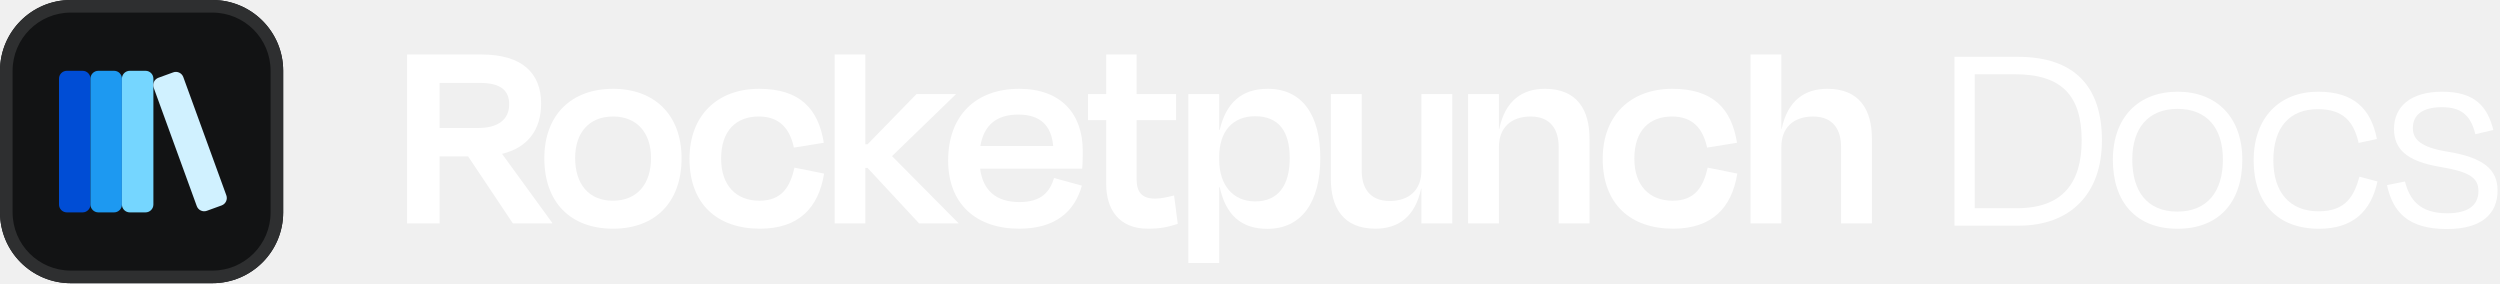
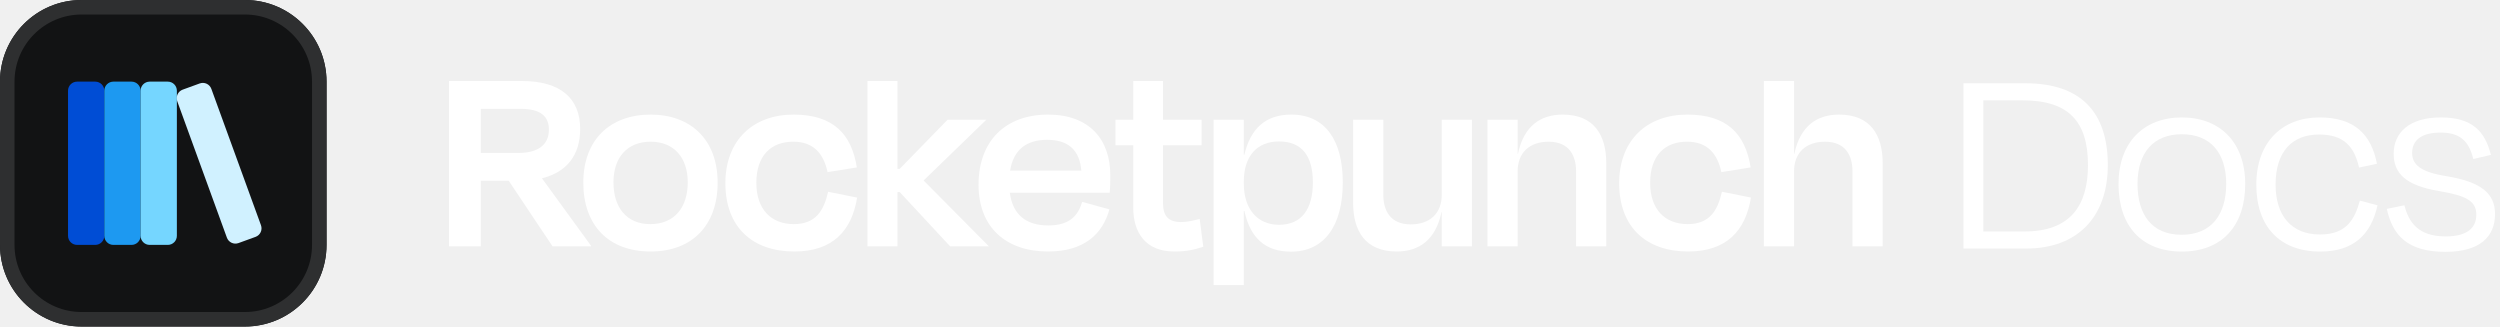
- <svg xmlns="http://www.w3.org/2000/svg" width="565" height="64" viewBox="0 0 565 64" fill="none">
-   <path d="M553.002 51.763C544.162 51.763 540.791 47.883 539.455 41.841L543.526 41.015C544.543 45.085 546.833 48.201 553.066 48.201C557.772 48.201 560.125 46.421 560.125 43.177C560.125 40.061 557.899 38.789 551.412 37.707C543.907 36.435 541.045 33.701 541.045 29.121C541.045 24.161 544.734 20.726 551.921 20.726C559.362 20.726 562.161 24.097 563.496 29.376L559.426 30.33C558.345 25.814 555.991 24.224 551.857 24.224C547.533 24.224 545.307 25.941 545.307 28.931C545.307 31.538 547.151 33.319 553.129 34.273C561.27 35.609 564.45 38.28 564.45 43.05C564.45 48.201 561.016 51.763 553.002 51.763Z" fill="white" />
-   <path d="M533.048 32.301C531.967 27.531 529.614 24.669 523.826 24.669C517.593 24.669 513.777 28.613 513.777 36.245C513.777 43.368 517.403 47.756 524.017 47.756C530.186 47.756 532.031 44.258 533.239 39.933L537.309 41.015C535.847 47.756 531.776 51.699 524.081 51.699C514.795 51.699 509.325 45.975 509.325 36.245C509.325 26.514 515.24 20.726 523.89 20.726C531.967 20.726 535.847 24.606 537.182 31.411L533.048 32.301Z" fill="white" />
-   <path d="M492.136 51.699C482.787 51.699 477.508 45.721 477.508 36.117C477.508 26.45 483.359 20.726 492.136 20.726C500.913 20.726 506.764 26.45 506.764 36.117C506.764 45.721 501.422 51.699 492.136 51.699ZM492.136 24.606C485.522 24.606 481.896 28.931 481.896 36.054C481.896 43.177 485.204 47.82 492.072 47.82C498.941 47.82 502.376 43.177 502.376 36.054C502.376 28.931 498.75 24.606 492.136 24.606Z" fill="white" />
-   <path d="M455.384 16.783H446.289V47.057H455.829C466.323 47.057 470.457 41.142 470.457 31.729C470.457 21.553 465.878 16.783 455.384 16.783ZM441.71 51V12.84H456.02C468.804 12.84 475.037 19.518 475.037 31.729C475.037 43.813 467.913 51 456.211 51H441.71Z" fill="white" />
-   <path fill-rule="evenodd" clip-rule="evenodd" d="M286.508 20.07C294.319 20.07 298.386 26.016 298.386 35.735C298.386 45.709 294.125 51.719 286.443 51.72C280.375 51.72 277.018 48.459 275.662 42.321H275.533V59.438H268.561V21.264H275.533V29.341H275.662C277.082 23.267 280.569 20.07 286.508 20.07ZM283.667 26.272C278.632 26.272 275.533 29.597 275.533 35.543V36.055C275.534 41.809 278.632 45.517 283.667 45.518C288.896 45.518 291.479 41.873 291.479 35.735C291.479 29.725 289.025 26.272 283.667 26.272Z" fill="white" />
-   <path fill-rule="evenodd" clip-rule="evenodd" d="M138.558 20.07C147.844 20.07 154.035 25.882 154.035 35.782C154.035 45.617 148.167 51.684 138.558 51.684C128.821 51.684 123.018 45.617 123.018 35.782C123.018 25.882 129.208 20.07 138.558 20.07ZM138.558 26.329C133.142 26.329 129.982 29.97 129.982 35.717C129.982 41.529 133.013 45.361 138.494 45.361C144.04 45.361 147.135 41.529 147.135 35.717C147.135 29.969 143.911 26.329 138.558 26.329Z" fill="white" />
-   <path d="M171.555 20.07C180.72 20.07 184.945 24.541 186.18 32.268L179.42 33.354C178.51 29.139 176.235 26.329 171.49 26.329C166.485 26.329 162.975 29.395 162.975 35.845C162.975 41.976 166.42 45.361 171.62 45.361C176.755 45.361 178.575 42.168 179.55 37.889L186.246 39.23C185.011 46.894 180.59 51.684 171.75 51.684C162.13 51.684 155.825 46.128 155.825 35.909C155.825 25.946 162.26 20.07 171.555 20.07Z" fill="white" />
-   <path fill-rule="evenodd" clip-rule="evenodd" d="M230.327 20.07C239.888 20.07 244.702 25.83 244.702 34.085C244.702 35.301 244.702 36.517 244.568 38.117H221.502C222.17 43.172 225.246 45.668 230.394 45.668C235.408 45.668 237.281 43.301 238.217 40.229L244.501 41.957C242.897 47.716 238.618 51.684 230.327 51.684C220.699 51.684 214.281 46.18 214.281 36.261C214.281 26.086 220.566 20.07 230.327 20.07ZM230.126 25.893C225.379 25.893 222.371 28.134 221.569 32.997H238.016C237.615 28.326 235.074 25.893 230.126 25.893Z" fill="white" />
-   <path d="M256.869 21.265H265.79V27.157H256.869V40.418C256.869 43.396 258.025 44.885 261.041 44.885C262.581 44.885 263.994 44.497 265.341 44.173L266.175 50.583C263.993 51.295 262.389 51.684 259.436 51.684C252.826 51.684 250.002 47.281 250.002 41.583V27.157H245.895V21.265H250.002V12.316H256.869V21.265Z" fill="white" />
-   <path d="M307.745 38.583C307.745 42.225 309.359 45.421 314.072 45.421C318.526 45.421 321.238 42.864 321.238 38.583V21.263H328.211V50.492H321.238V42.609H321.173C319.817 49.064 315.944 51.684 310.844 51.684C303.548 51.684 300.772 46.891 300.772 40.436V21.263H307.745V38.583Z" fill="white" />
-   <path d="M377.941 20.07C387.106 20.07 391.331 24.541 392.566 32.268L385.806 33.354C384.896 29.139 382.621 26.329 377.876 26.329C372.871 26.329 369.361 29.395 369.361 35.845C369.361 41.976 372.806 45.361 378.006 45.361C383.141 45.361 384.961 42.168 385.936 37.889L392.632 39.23C391.397 46.894 386.976 51.684 378.136 51.684C368.516 51.684 362.211 46.128 362.211 35.909C362.211 25.946 368.646 20.07 377.941 20.07Z" fill="white" />
-   <path fill-rule="evenodd" clip-rule="evenodd" d="M108.822 12.316C117.91 12.316 122.293 16.451 122.293 23.386C122.293 29.494 119.135 33.376 113.463 34.776L124.807 50.364V50.491H115.913L105.793 35.348H99.348V50.491H92V12.316H108.822ZM99.348 28.922H108.113C112.561 28.922 115.074 27.013 115.074 23.577C115.074 20.523 113.27 18.742 108.5 18.742H99.348V28.922Z" fill="white" />
-   <path d="M195.56 32.605H196.073L207.123 21.263H216.07L201.595 35.281L216.667 50.491H207.719L196.073 37.957H195.56V50.491H188.632V12.316H195.56V32.605Z" fill="white" />
-   <path d="M349.156 20.07C356.452 20.07 359.228 24.863 359.228 31.318V50.491H352.255V33.171C352.255 29.529 350.641 26.333 345.928 26.333C341.474 26.333 338.762 28.89 338.762 33.171V50.491H331.789V21.262H338.762V29.145H338.827C340.183 22.69 344.056 20.07 349.156 20.07Z" fill="white" />
-   <path d="M402.587 29.145H402.651C404.007 22.69 407.881 20.07 412.981 20.07C420.276 20.07 423.053 24.863 423.053 31.318V50.491H416.08V33.171C416.08 29.529 414.466 26.333 409.753 26.333C405.298 26.333 402.587 28.89 402.587 33.171V50.491H395.614V12.315H402.587V29.145Z" fill="white" />
+ <svg xmlns="http://www.w3.org/2000/svg" width="490" height="64" viewBox="0 0 490 64" fill="none">
+   <path d="M479.31 49.361C471.806 49.361 468.945 46.068 467.811 40.94L471.266 40.238C472.13 43.693 474.074 46.338 479.364 46.338C483.359 46.338 485.357 44.827 485.357 42.073C485.357 39.428 483.467 38.348 477.961 37.431C471.59 36.351 469.161 34.03 469.161 30.143C469.161 25.932 472.292 23.017 478.392 23.017C484.709 23.017 487.084 25.878 488.218 30.359L484.763 31.168C483.845 27.335 481.848 25.986 478.338 25.986C474.667 25.986 472.778 27.443 472.778 29.981C472.778 32.194 474.344 33.706 479.418 34.515C486.328 35.649 489.028 37.916 489.028 41.965C489.028 46.338 486.112 49.361 479.31 49.361Z" fill="white" />
+   <path d="M462.373 32.842C461.455 28.793 459.458 26.364 454.545 26.364C449.254 26.364 446.015 29.711 446.015 36.189C446.015 42.235 449.092 45.96 454.707 45.96C459.943 45.96 461.509 42.991 462.535 39.32L465.99 40.238C464.748 45.96 461.293 49.307 454.761 49.307C446.879 49.307 442.236 44.449 442.236 36.189C442.236 27.929 447.257 23.017 454.599 23.017C461.455 23.017 464.748 26.31 465.882 32.086L462.373 32.842Z" fill="white" />
+   <path d="M427.645 49.307C419.71 49.307 415.229 44.233 415.229 36.081C415.229 27.875 420.195 23.017 427.645 23.017C435.095 23.017 440.062 27.875 440.062 36.081C440.062 44.233 435.527 49.307 427.645 49.307ZM427.645 26.31C422.031 26.31 418.954 29.981 418.954 36.027C418.954 42.073 421.761 46.014 427.591 46.014C433.422 46.014 436.337 42.073 436.337 36.027C436.337 29.981 433.26 26.31 427.645 26.31Z" fill="white" />
+   <path d="M396.45 19.669H388.73V45.367H396.827C405.735 45.367 409.244 40.346 409.244 32.356C409.244 23.718 405.357 19.669 396.45 19.669ZM384.843 48.714V16.322H396.989C407.84 16.322 413.131 21.991 413.131 32.356C413.131 42.613 407.085 48.714 397.151 48.714H384.843Z" fill="white" />
+   <path fill-rule="evenodd" clip-rule="evenodd" d="M253.103 22.46C259.733 22.46 263.186 27.507 263.186 35.756C263.186 44.223 259.569 49.325 253.048 49.325C247.898 49.325 245.048 46.557 243.897 41.347H243.788V55.877H237.87V23.473H243.788V30.329H243.897C245.103 25.173 248.062 22.46 253.103 22.46ZM250.692 27.724C246.418 27.724 243.788 30.546 243.788 35.594V36.028C243.788 40.912 246.418 44.06 250.692 44.06C255.13 44.06 257.322 40.966 257.322 35.756C257.322 30.655 255.24 27.724 250.692 27.724Z" fill="white" />
+   <path fill-rule="evenodd" clip-rule="evenodd" d="M127.52 22.46C135.402 22.46 140.657 27.393 140.657 35.796C140.657 44.144 135.676 49.294 127.52 49.294C119.255 49.294 114.329 44.144 114.328 35.796C114.328 27.393 119.583 22.46 127.52 22.46ZM127.52 27.772C122.922 27.773 120.24 30.863 120.24 35.742C120.24 40.675 122.813 43.928 127.466 43.928C132.173 43.928 134.8 40.675 134.8 35.742C134.8 30.862 132.063 27.772 127.52 27.772Z" fill="white" />
+   <path d="M155.528 22.46C163.308 22.46 166.894 26.254 167.943 32.814L162.205 33.736C161.432 30.158 159.501 27.772 155.473 27.772C151.225 27.773 148.245 30.375 148.245 35.85C148.245 41.054 151.169 43.928 155.583 43.928C159.942 43.928 161.487 41.217 162.315 37.585L167.998 38.723C166.95 45.228 163.198 49.294 155.694 49.294C147.528 49.294 142.176 44.578 142.176 35.904C142.176 27.447 147.638 22.46 155.528 22.46Z" fill="white" />
+   <path fill-rule="evenodd" clip-rule="evenodd" d="M205.416 22.46C213.531 22.46 217.617 27.349 217.617 34.356C217.617 35.388 217.617 36.42 217.503 37.778H197.924C198.492 42.069 201.102 44.188 205.472 44.188C209.729 44.188 211.318 42.178 212.112 39.571L217.447 41.038C216.085 45.926 212.453 49.294 205.416 49.294C197.243 49.294 191.795 44.623 191.795 36.203C191.795 27.566 197.13 22.46 205.416 22.46ZM205.245 27.403C201.216 27.403 198.662 29.304 197.981 33.432H211.942C211.601 29.467 209.445 27.403 205.245 27.403Z" fill="white" />
+   <path d="M227.945 23.474H235.518V28.476H227.945V39.731C227.945 42.259 228.926 43.523 231.486 43.523C232.794 43.523 233.992 43.194 235.136 42.919L235.844 48.36C233.992 48.964 232.63 49.294 230.124 49.294C224.513 49.294 222.116 45.557 222.116 40.72V28.476H218.63V23.474H222.116V15.877H227.945V23.474Z" fill="white" />
+   <path d="M271.129 38.174C271.129 41.266 272.5 43.978 276.5 43.978C280.281 43.978 282.583 41.808 282.583 38.174V23.472H288.501V48.283H282.583V41.591H282.528C281.377 47.07 278.089 49.294 273.76 49.294C267.567 49.294 265.211 45.226 265.211 39.746V23.472H271.129V38.174Z" fill="white" />
+   <path d="M330.714 22.46C338.494 22.46 342.08 26.254 343.128 32.814L337.39 33.736C336.618 30.158 334.686 27.772 330.659 27.772C326.41 27.773 323.431 30.375 323.431 35.85C323.431 41.054 326.355 43.928 330.769 43.928C335.128 43.928 336.673 41.217 337.5 37.585L343.184 38.723C342.135 45.228 338.383 49.294 330.879 49.294C322.713 49.294 317.361 44.578 317.361 35.904C317.361 27.447 322.824 22.46 330.714 22.46Z" fill="white" />
+   <path fill-rule="evenodd" clip-rule="evenodd" d="M102.279 15.877C109.993 15.877 113.714 19.388 113.714 25.274C113.714 30.459 111.033 33.754 106.219 34.942L115.847 48.174V48.282H108.298L99.708 35.428H94.237V48.282H88V15.877H102.279ZM94.237 29.973H101.677C105.452 29.973 107.586 28.353 107.586 25.437C107.586 22.844 106.054 21.332 102.006 21.332H94.237V29.973Z" fill="white" />
+   <path d="M175.904 33.099H176.34L185.719 23.472H193.314L181.027 35.371L193.82 48.282H186.225L176.34 37.642H175.904V48.282H170.023V15.877H175.904V33.099Z" fill="white" />
+   <path d="M306.281 22.46C312.473 22.46 314.83 26.528 314.83 32.007V48.282H308.911V33.58C308.911 30.488 307.541 27.776 303.541 27.776C299.76 27.776 297.458 29.946 297.458 33.58V48.282H291.539V23.471H297.458V30.163H297.513C298.664 24.684 301.952 22.46 306.281 22.46Z" fill="white" />
+   <path d="M351.634 30.163H351.689C352.839 24.684 356.127 22.46 360.457 22.46C366.649 22.46 369.006 26.528 369.006 32.007V48.282H363.087V33.58C363.087 30.488 361.717 27.776 357.716 27.776C353.935 27.776 351.634 29.946 351.634 33.58V48.282H345.715V15.877H351.634V30.163Z" fill="white" />
  <g clip-path="url(#clip0_978_192)">
    <path d="M0 16C0 7.163 7.163 0 16 0H48C56.837 0 64 7.163 64 16V48C64 56.837 56.837 64 48 64H16C7.163 64 0 56.837 0 48V16Z" fill="#121314" />
    <path d="M48 61.156V64H16V61.156H48ZM61.156 48V16C61.156 8.734 55.266 2.844 48 2.844H16C8.734 2.844 2.844 8.734 2.844 16V48C2.844 55.266 8.734 61.156 16 61.156V64C7.163 64 0 56.837 0 48V16C0 7.163 7.163 0 16 0H48C56.837 0 64 7.163 64 16V48C64 56.837 56.837 64 48 64V61.156C55.266 61.156 61.156 55.266 61.156 48Z" fill="#2E2F30" />
    <path d="M13.334 17.778C13.334 16.796 14.129 16 15.111 16H18.667C19.649 16 20.445 16.796 20.445 17.778V46.222C20.445 47.204 19.649 48 18.667 48H15.111C14.129 48 13.334 47.204 13.334 46.222V17.778Z" fill="#004DD5" />
    <path d="M20.445 17.778C20.445 16.796 21.241 16 22.222 16H25.778C26.76 16 27.556 16.796 27.556 17.778V46.222C27.556 47.204 26.76 48 25.778 48H22.222C21.241 48 20.445 47.204 20.445 46.222V17.778Z" fill="#1D99F1" />
    <path d="M27.555 17.778C27.555 16.796 28.351 16 29.333 16H32.889C33.871 16 34.666 16.796 34.666 17.778V46.222C34.666 47.204 33.871 48 32.889 48H29.333C28.351 48 27.555 47.204 27.555 46.222V17.778Z" fill="#75D6FF" />
    <path d="M34.741 19.849C34.406 18.927 34.881 17.907 35.804 17.571L39.145 16.355C40.068 16.019 41.088 16.494 41.424 17.417L51.152 44.146C51.488 45.069 51.012 46.089 50.09 46.425L46.748 47.641C45.826 47.977 44.806 47.501 44.47 46.578L34.741 19.849Z" fill="#D0F1FF" />
  </g>
  <defs>
    <clipPath id="clip0_978_192">
      <rect width="64" height="64" fill="white" />
    </clipPath>
  </defs>
</svg>
